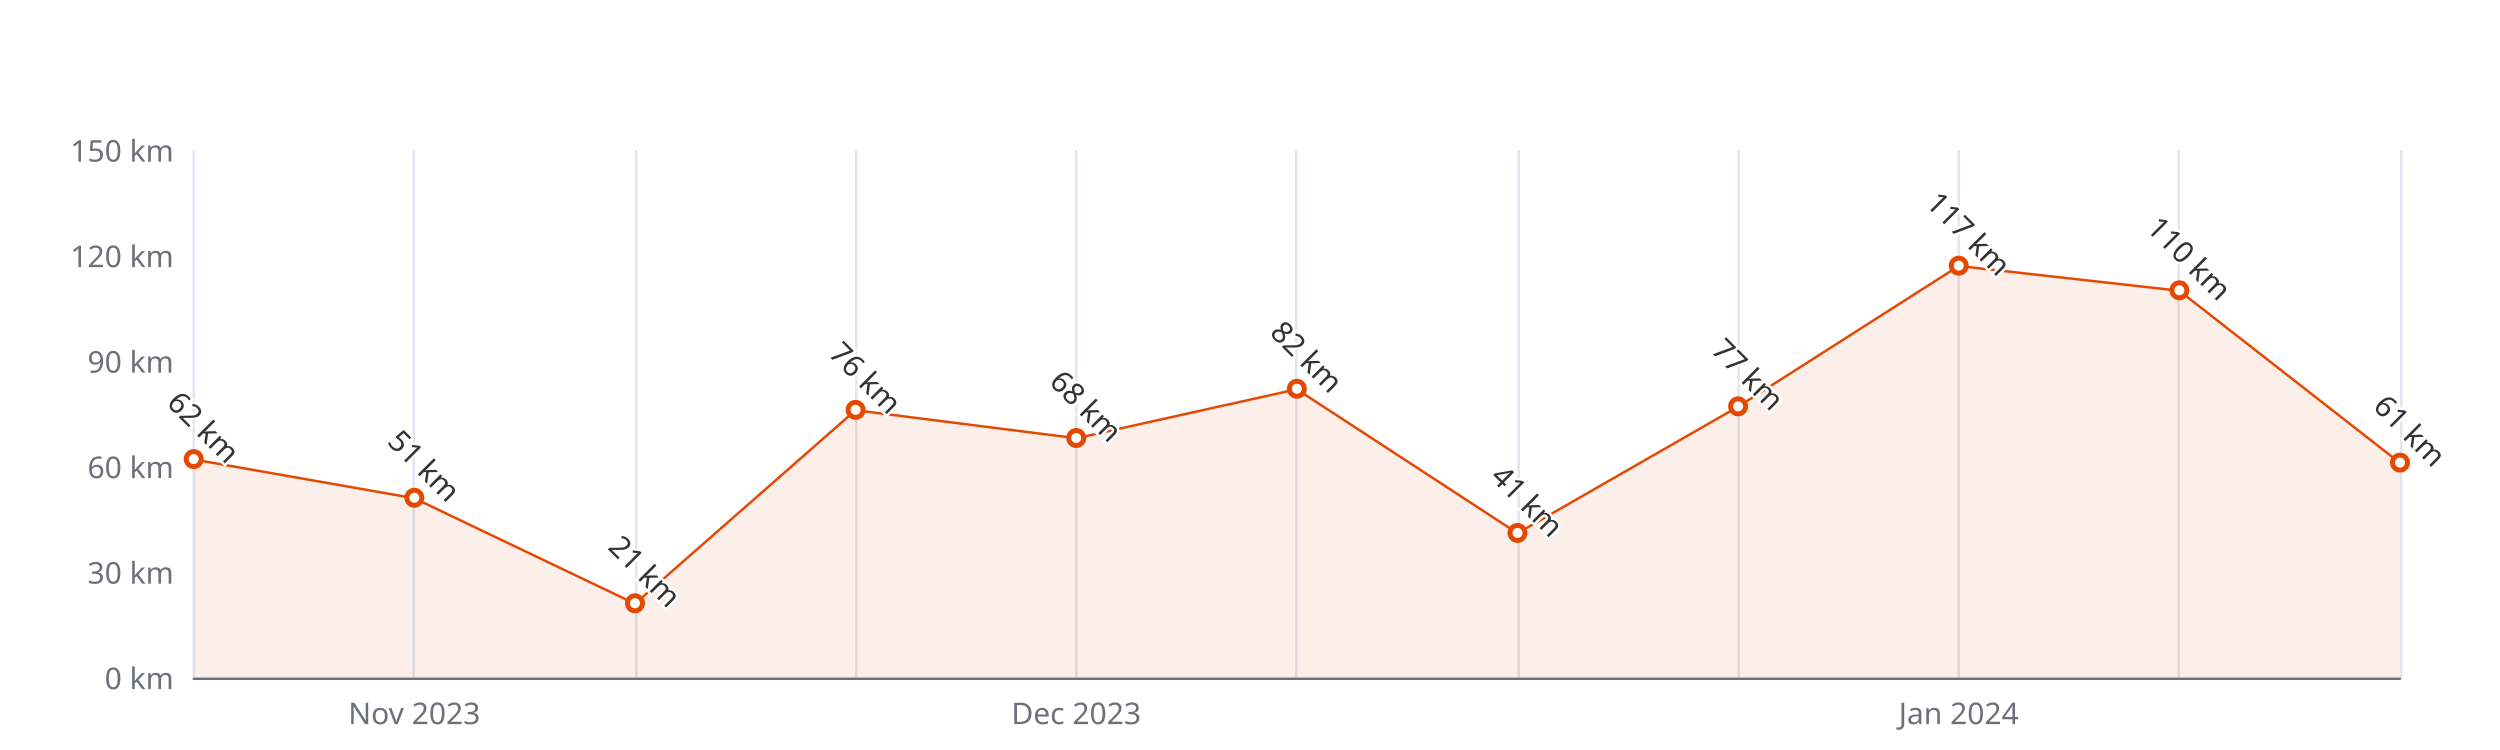
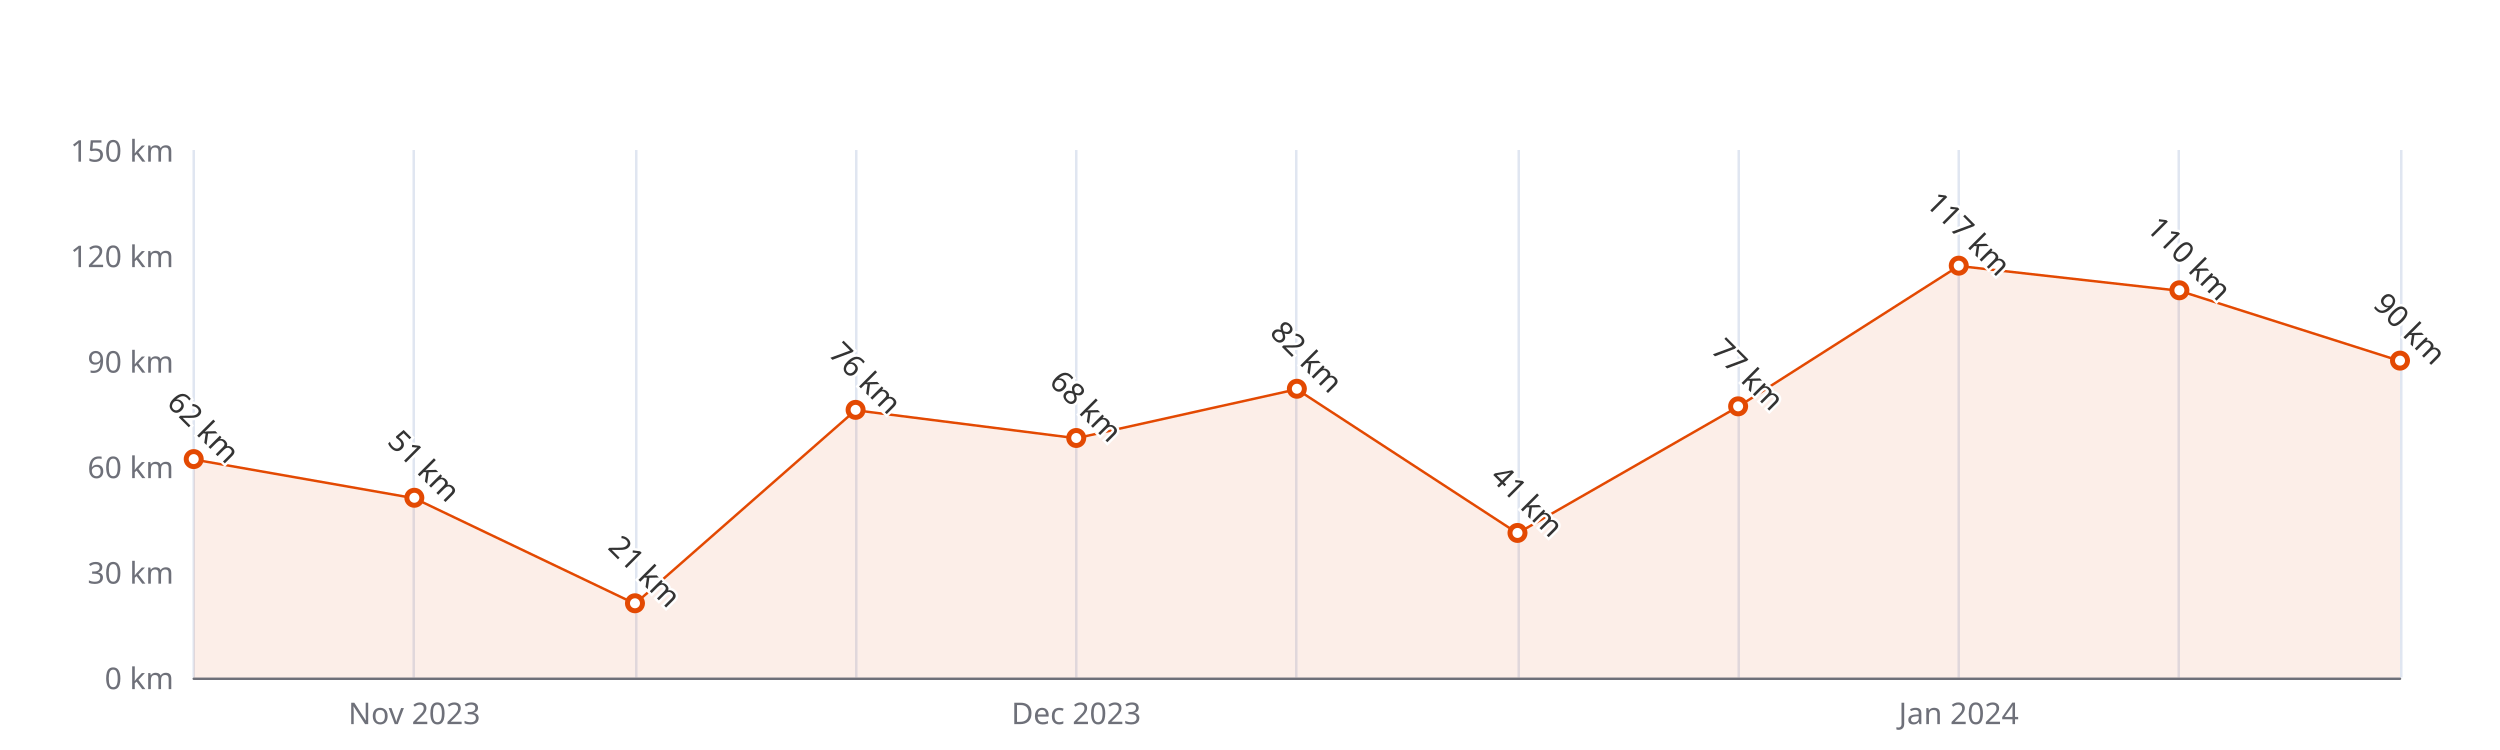
<svg xmlns="http://www.w3.org/2000/svg" width="1000" height="300" version="1.1" baseProfile="full" viewBox="0 0 1000 300">
  <rect width="1000" height="300" x="0" y="0" id="0" fill="#ffffff" />
  <path d="M77.5 60L77.5 271" fill="none" stroke="#E0E6F1" />
  <path d="M165.5 60L165.5 271" fill="none" stroke="#E0E6F1" />
  <path d="M254.5 60L254.5 271" fill="none" stroke="#E0E6F1" />
  <path d="M342.5 60L342.5 271" fill="none" stroke="#E0E6F1" />
  <path d="M430.5 60L430.5 271" fill="none" stroke="#E0E6F1" />
  <path d="M518.5 60L518.5 271" fill="none" stroke="#E0E6F1" />
  <path d="M607.5 60L607.5 271" fill="none" stroke="#E0E6F1" />
  <path d="M695.5 60L695.5 271" fill="none" stroke="#E0E6F1" />
  <path d="M783.5 60L783.5 271" fill="none" stroke="#E0E6F1" />
  <path d="M871.5 60L871.5 271" fill="none" stroke="#E0E6F1" />
  <path d="M960.5 60L960.5 271" fill="none" stroke="#E0E6F1" />
  <path d="M77.5 271.5L960 271.5" fill="none" stroke="#6E7079" stroke-linecap="round" />
  <text dominant-baseline="central" text-anchor="end" style="font-size:12px;font-family:sans-serif;" xml:space="preserve" transform="translate(69.48 271)" fill="#6E7079">0 km</text>
  <text dominant-baseline="central" text-anchor="end" style="font-size:12px;font-family:sans-serif;" xml:space="preserve" transform="translate(69.48 228.8)" fill="#6E7079">30 km</text>
  <text dominant-baseline="central" text-anchor="end" style="font-size:12px;font-family:sans-serif;" xml:space="preserve" transform="translate(69.48 186.6)" fill="#6E7079">60 km</text>
  <text dominant-baseline="central" text-anchor="end" style="font-size:12px;font-family:sans-serif;" xml:space="preserve" transform="translate(69.48 144.4)" fill="#6E7079">90 km</text>
  <text dominant-baseline="central" text-anchor="end" style="font-size:12px;font-family:sans-serif;" xml:space="preserve" transform="translate(69.48 102.2)" fill="#6E7079">120 km</text>
  <text dominant-baseline="central" text-anchor="end" style="font-size:12px;font-family:sans-serif;" xml:space="preserve" transform="translate(69.48 60)" fill="#6E7079">150 km</text>
  <text dominant-baseline="central" text-anchor="middle" style="font-size:12px;font-family:sans-serif;" xml:space="preserve" y="6" transform="translate(165.732 279)" fill="#6E7079">Nov 2023</text>
  <text dominant-baseline="central" text-anchor="middle" style="font-size:12px;font-family:sans-serif;" xml:space="preserve" y="6" transform="translate(430.488 279)" fill="#6E7079">Dec 2023</text>
  <text dominant-baseline="central" text-anchor="middle" style="font-size:12px;font-family:sans-serif;" xml:space="preserve" y="6" transform="translate(783.496 279)" fill="#6E7079">Jan 2024</text>
  <g clip-path="url(#zr5-c0)">
-     <path d="M77.5 183.8L165.7 199.3L254 241.5L342.2 164.1L430.5 175.3L518.7 155.7L607 213.3L695.2 162.7L783.5 106.4L871.7 116.3L960 185.2L960 271L871.7 271L783.5 271L695.2 271L607 271L518.7 271L430.5 271L342.2 271L254 271L165.7 271L77.5 271Z" fill="rgb(227,73,2)" fill-opacity="0.09" />
-     <path d="M77.5 183.8L165.7 199.3L254 241.5L342.2 164.1L430.5 175.3L518.7 155.7L607 213.3L695.2 162.7L783.5 106.4L871.7 116.3L960 185.2" fill="none" stroke="#E34902" stroke-linejoin="bevel" />
+     <path d="M77.5 183.8L165.7 199.3L254 241.5L342.2 164.1L430.5 175.3L518.7 155.7L607 213.3L695.2 162.7L783.5 106.4L871.7 116.3L960 144.4L960 271L871.7 271L783.5 271L695.2 271L607 271L518.7 271L430.5 271L342.2 271L254 271L165.7 271L77.5 271Z" fill="rgb(227,73,2)" fill-opacity="0.09" />
+     <path d="M77.5 183.8L165.7 199.3L254 241.5L342.2 164.1L430.5 175.3L518.7 155.7L607 213.3L695.2 162.7L783.5 106.4L871.7 116.3L960 144.4" fill="none" stroke="#E34902" stroke-linejoin="bevel" />
  </g>
  <path d="M1 0A1 1 0 1 1 1 -0.1A1 1 0 0 1 1 0" transform="matrix(3,0,0,3,77.48,183.7867)" fill="#fff" stroke="#E34902" stroke-width="0.667" />
  <path d="M1 0A1 1 0 1 1 1 -0.1A1 1 0 0 1 1 0" transform="matrix(3,0,0,3,165.732,199.26)" fill="#fff" stroke="#E34902" stroke-width="0.667" />
  <path d="M1 0A1 1 0 1 1 1 -0.1A1 1 0 0 1 1 0" transform="matrix(3,0,0,3,253.984,241.46)" fill="#fff" stroke="#E34902" stroke-width="0.667" />
  <path d="M1 0A1 1 0 1 1 1 -0.1A1 1 0 0 1 1 0" transform="matrix(3,0,0,3,342.236,164.0933)" fill="#fff" stroke="#E34902" stroke-width="0.667" />
  <path d="M1 0A1 1 0 1 1 1 -0.1A1 1 0 0 1 1 0" transform="matrix(3,0,0,3,430.488,175.3467)" fill="#fff" stroke="#E34902" stroke-width="0.667" />
  <path d="M1 0A1 1 0 1 1 1 -0.1A1 1 0 0 1 1 0" transform="matrix(3,0,0,3,518.74,155.6533)" fill="#fff" stroke="#E34902" stroke-width="0.667" />
  <path d="M1 0A1 1 0 1 1 1 -0.1A1 1 0 0 1 1 0" transform="matrix(3,0,0,3,606.992,213.3267)" fill="#fff" stroke="#E34902" stroke-width="0.667" />
  <path d="M1 0A1 1 0 1 1 1 -0.1A1 1 0 0 1 1 0" transform="matrix(3,0,0,3,695.244,162.6867)" fill="#fff" stroke="#E34902" stroke-width="0.667" />
  <path d="M1 0A1 1 0 1 1 1 -0.1A1 1 0 0 1 1 0" transform="matrix(3,0,0,3,783.496,106.42)" fill="#fff" stroke="#E34902" stroke-width="0.667" />
  <path d="M1 0A1 1 0 1 1 1 -0.1A1 1 0 0 1 1 0" transform="matrix(3,0,0,3,871.748,116.2667)" fill="#fff" stroke="#E34902" stroke-width="0.667" />
-   <path d="M1 0A1 1 0 1 1 1 -0.1A1 1 0 0 1 1 0" transform="matrix(3,0,0,3,960,185.1933)" fill="#fff" stroke="#E34902" stroke-width="0.667" />
+   <path d="M1 0A1 1 0 1 1 1 -0.1A1 1 0 0 1 1 0" transform="matrix(3,0,0,3,960,144.4)" fill="#fff" stroke="#E34902" stroke-width="0.667" />
  <text dominant-baseline="central" text-anchor="middle" style="font-size:12px;font-family:sans-serif;" xml:space="preserve" y="-6" transform="matrix(0.707,0.707,-0.707,0.707,77.48,174.7867)" fill="#333" stroke="rgb(255,255,255)" stroke-width="2" paint-order="stroke" stroke-miterlimit="2">62 km</text>
  <text dominant-baseline="central" text-anchor="middle" style="font-size:12px;font-family:sans-serif;" xml:space="preserve" y="-6" transform="matrix(0.707,0.707,-0.707,0.707,165.732,190.26)" fill="#333" stroke="rgb(255,255,255)" stroke-width="2" paint-order="stroke" stroke-miterlimit="2">51 km</text>
  <text dominant-baseline="central" text-anchor="middle" style="font-size:12px;font-family:sans-serif;" xml:space="preserve" y="-6" transform="matrix(0.707,0.707,-0.707,0.707,253.984,232.46)" fill="#333" stroke="rgb(255,255,255)" stroke-width="2" paint-order="stroke" stroke-miterlimit="2">21 km</text>
  <text dominant-baseline="central" text-anchor="middle" style="font-size:12px;font-family:sans-serif;" xml:space="preserve" y="-6" transform="matrix(0.707,0.707,-0.707,0.707,342.236,155.0933)" fill="#333" stroke="rgb(255,255,255)" stroke-width="2" paint-order="stroke" stroke-miterlimit="2">76 km</text>
  <text dominant-baseline="central" text-anchor="middle" style="font-size:12px;font-family:sans-serif;" xml:space="preserve" y="-6" transform="matrix(0.707,0.707,-0.707,0.707,430.488,166.3467)" fill="#333" stroke="rgb(255,255,255)" stroke-width="2" paint-order="stroke" stroke-miterlimit="2">68 km</text>
  <text dominant-baseline="central" text-anchor="middle" style="font-size:12px;font-family:sans-serif;" xml:space="preserve" y="-6" transform="matrix(0.707,0.707,-0.707,0.707,518.74,146.6533)" fill="#333" stroke="rgb(255,255,255)" stroke-width="2" paint-order="stroke" stroke-miterlimit="2">82 km</text>
  <text dominant-baseline="central" text-anchor="middle" style="font-size:12px;font-family:sans-serif;" xml:space="preserve" y="-6" transform="matrix(0.707,0.707,-0.707,0.707,606.992,204.3267)" fill="#333" stroke="rgb(255,255,255)" stroke-width="2" paint-order="stroke" stroke-miterlimit="2">41 km</text>
  <text dominant-baseline="central" text-anchor="middle" style="font-size:12px;font-family:sans-serif;" xml:space="preserve" y="-6" transform="matrix(0.707,0.707,-0.707,0.707,695.244,153.6867)" fill="#333" stroke="rgb(255,255,255)" stroke-width="2" paint-order="stroke" stroke-miterlimit="2">77 km</text>
  <text dominant-baseline="central" text-anchor="middle" style="font-size:12px;font-family:sans-serif;" xml:space="preserve" y="-6" transform="matrix(0.707,0.707,-0.707,0.707,783.496,97.42)" fill="#333" stroke="rgb(255,255,255)" stroke-width="2" paint-order="stroke" stroke-miterlimit="2">117 km</text>
  <text dominant-baseline="central" text-anchor="middle" style="font-size:12px;font-family:sans-serif;" xml:space="preserve" y="-6" transform="matrix(0.707,0.707,-0.707,0.707,871.748,107.2667)" fill="#333" stroke="rgb(255,255,255)" stroke-width="2" paint-order="stroke" stroke-miterlimit="2">110 km</text>
-   <text dominant-baseline="central" text-anchor="middle" style="font-size:12px;font-family:sans-serif;" xml:space="preserve" y="-6" transform="matrix(0.707,0.707,-0.707,0.707,960,176.1933)" fill="#333" stroke="rgb(255,255,255)" stroke-width="2" paint-order="stroke" stroke-miterlimit="2">61 km</text>
+   <text dominant-baseline="central" text-anchor="middle" style="font-size:12px;font-family:sans-serif;" xml:space="preserve" y="-6" transform="matrix(0.707,0.707,-0.707,0.707,960,135.4)" fill="#333" stroke="rgb(255,255,255)" stroke-width="2" paint-order="stroke" stroke-miterlimit="2">90 km</text>
  <defs>
    <clipPath id="zr5-c0">
      <path d="M76 59.5l884 0l0 212l-884 0Z" fill="#000" />
    </clipPath>
  </defs>
</svg>
